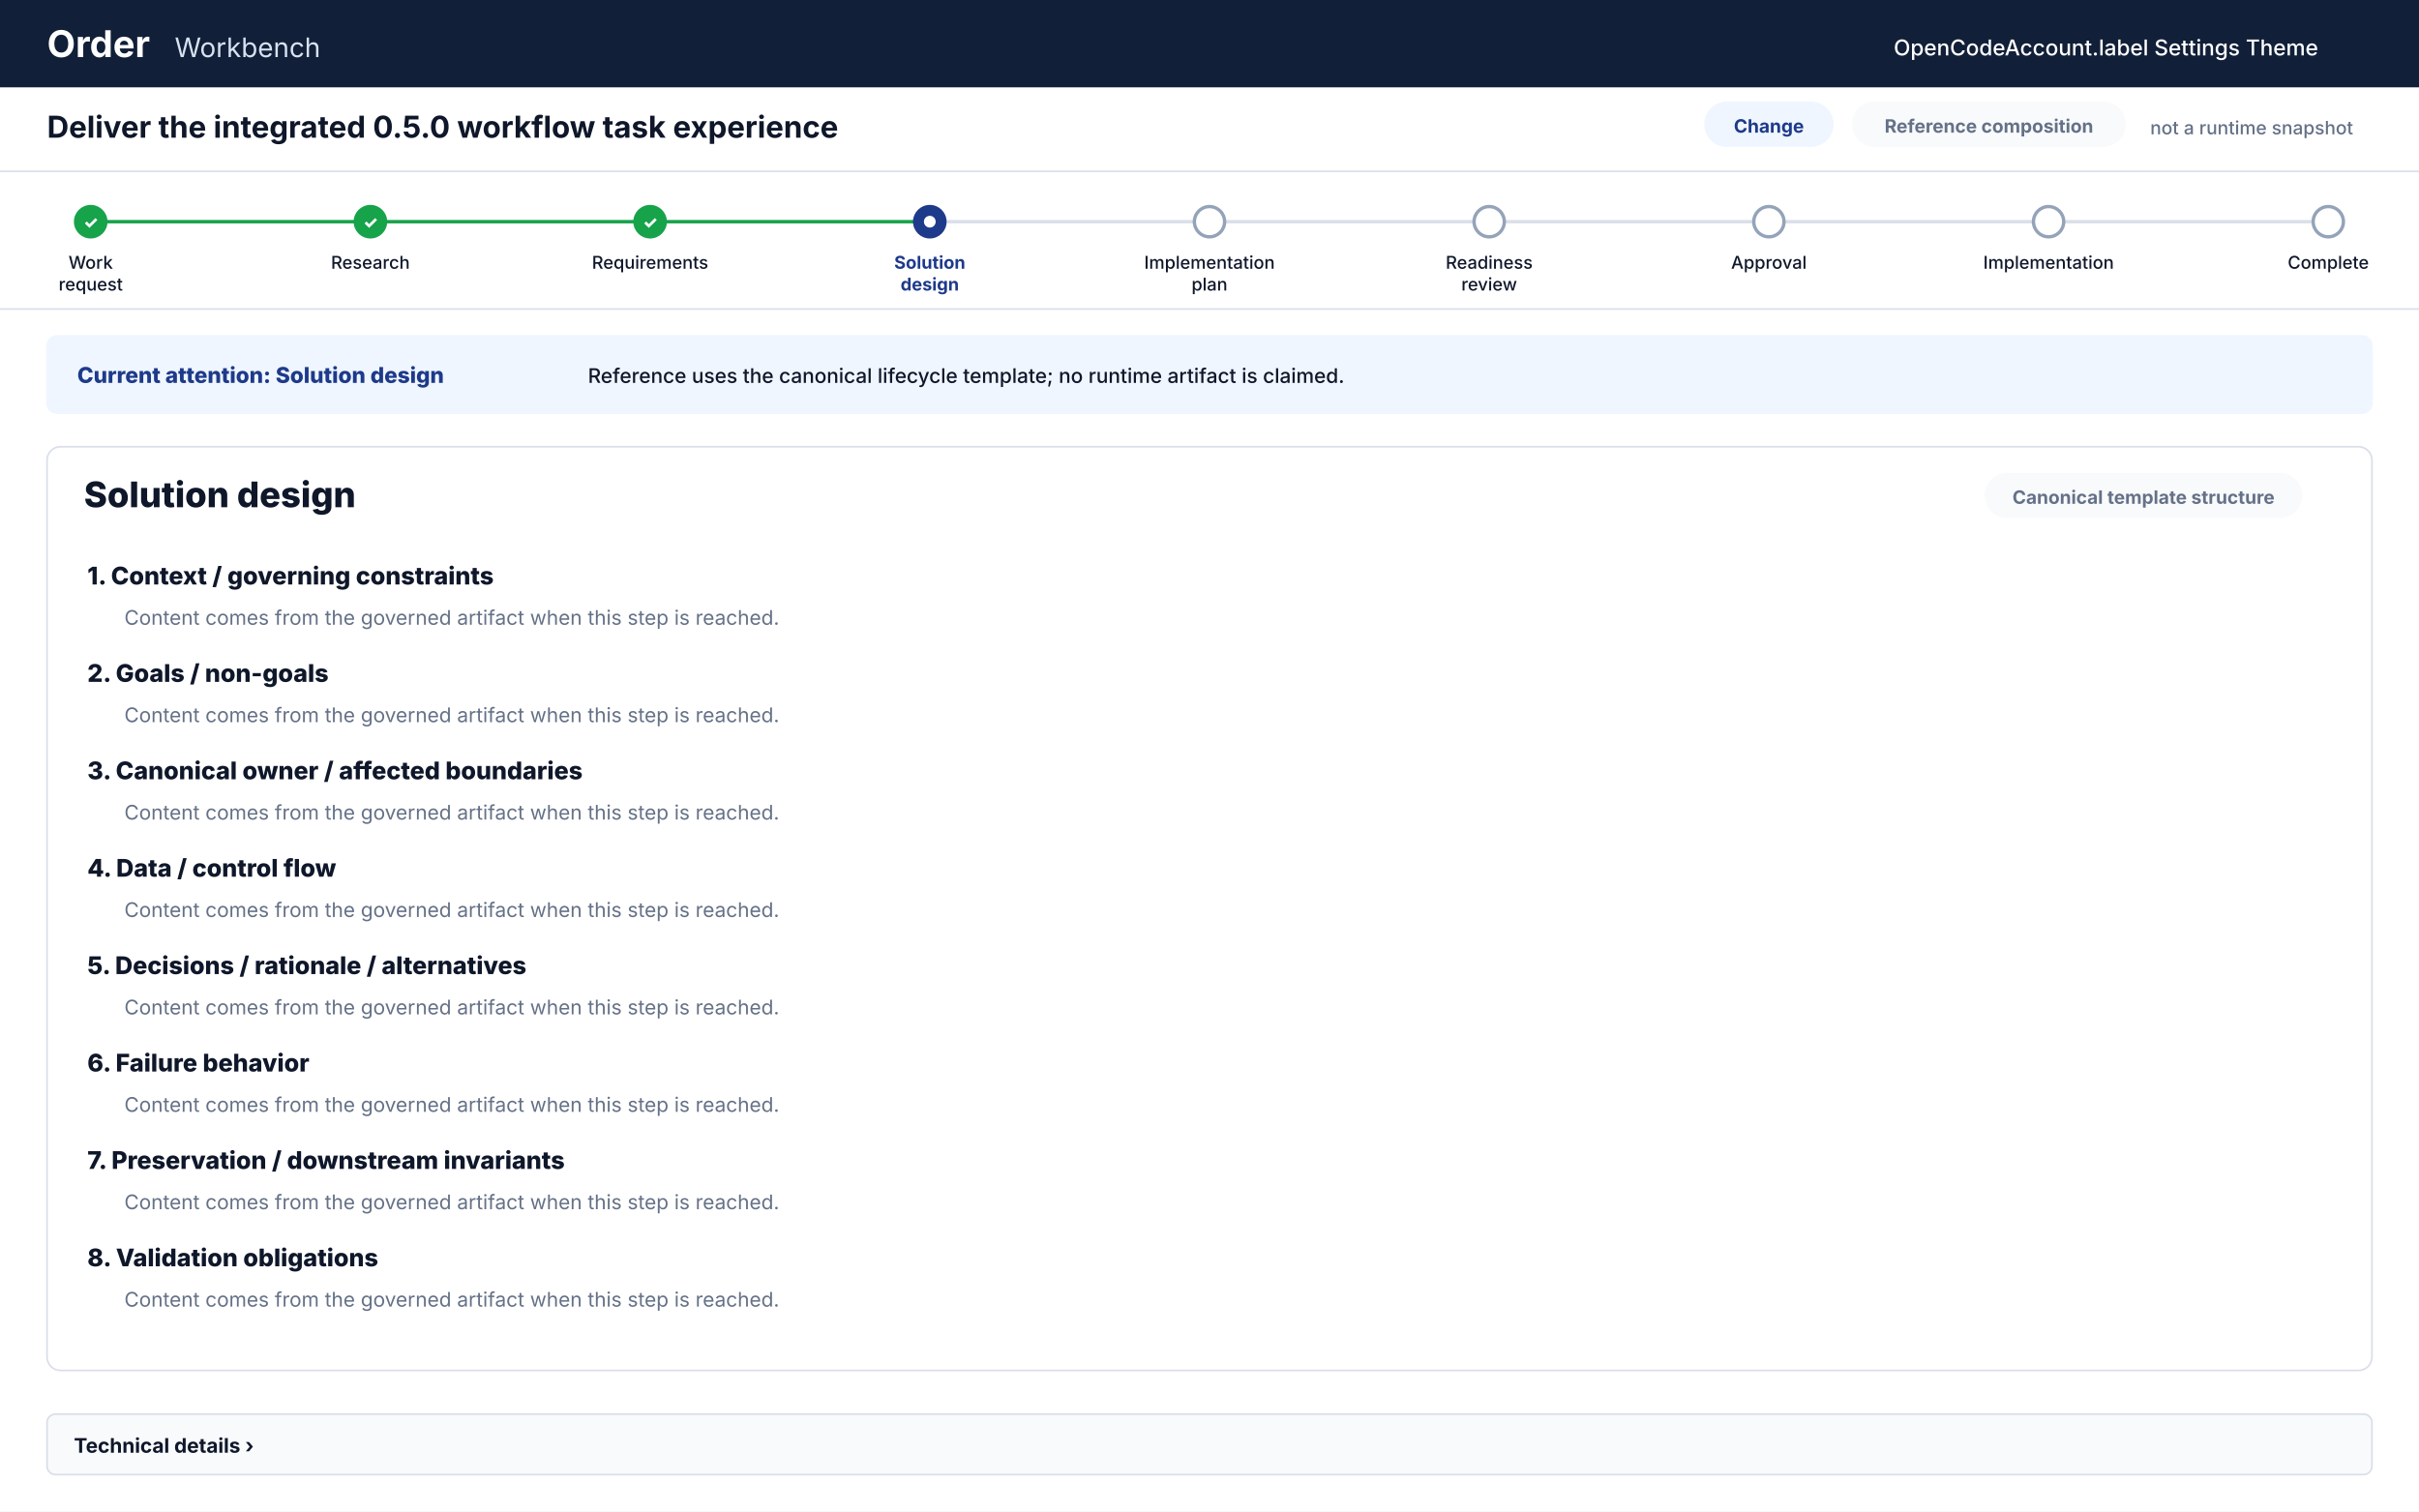
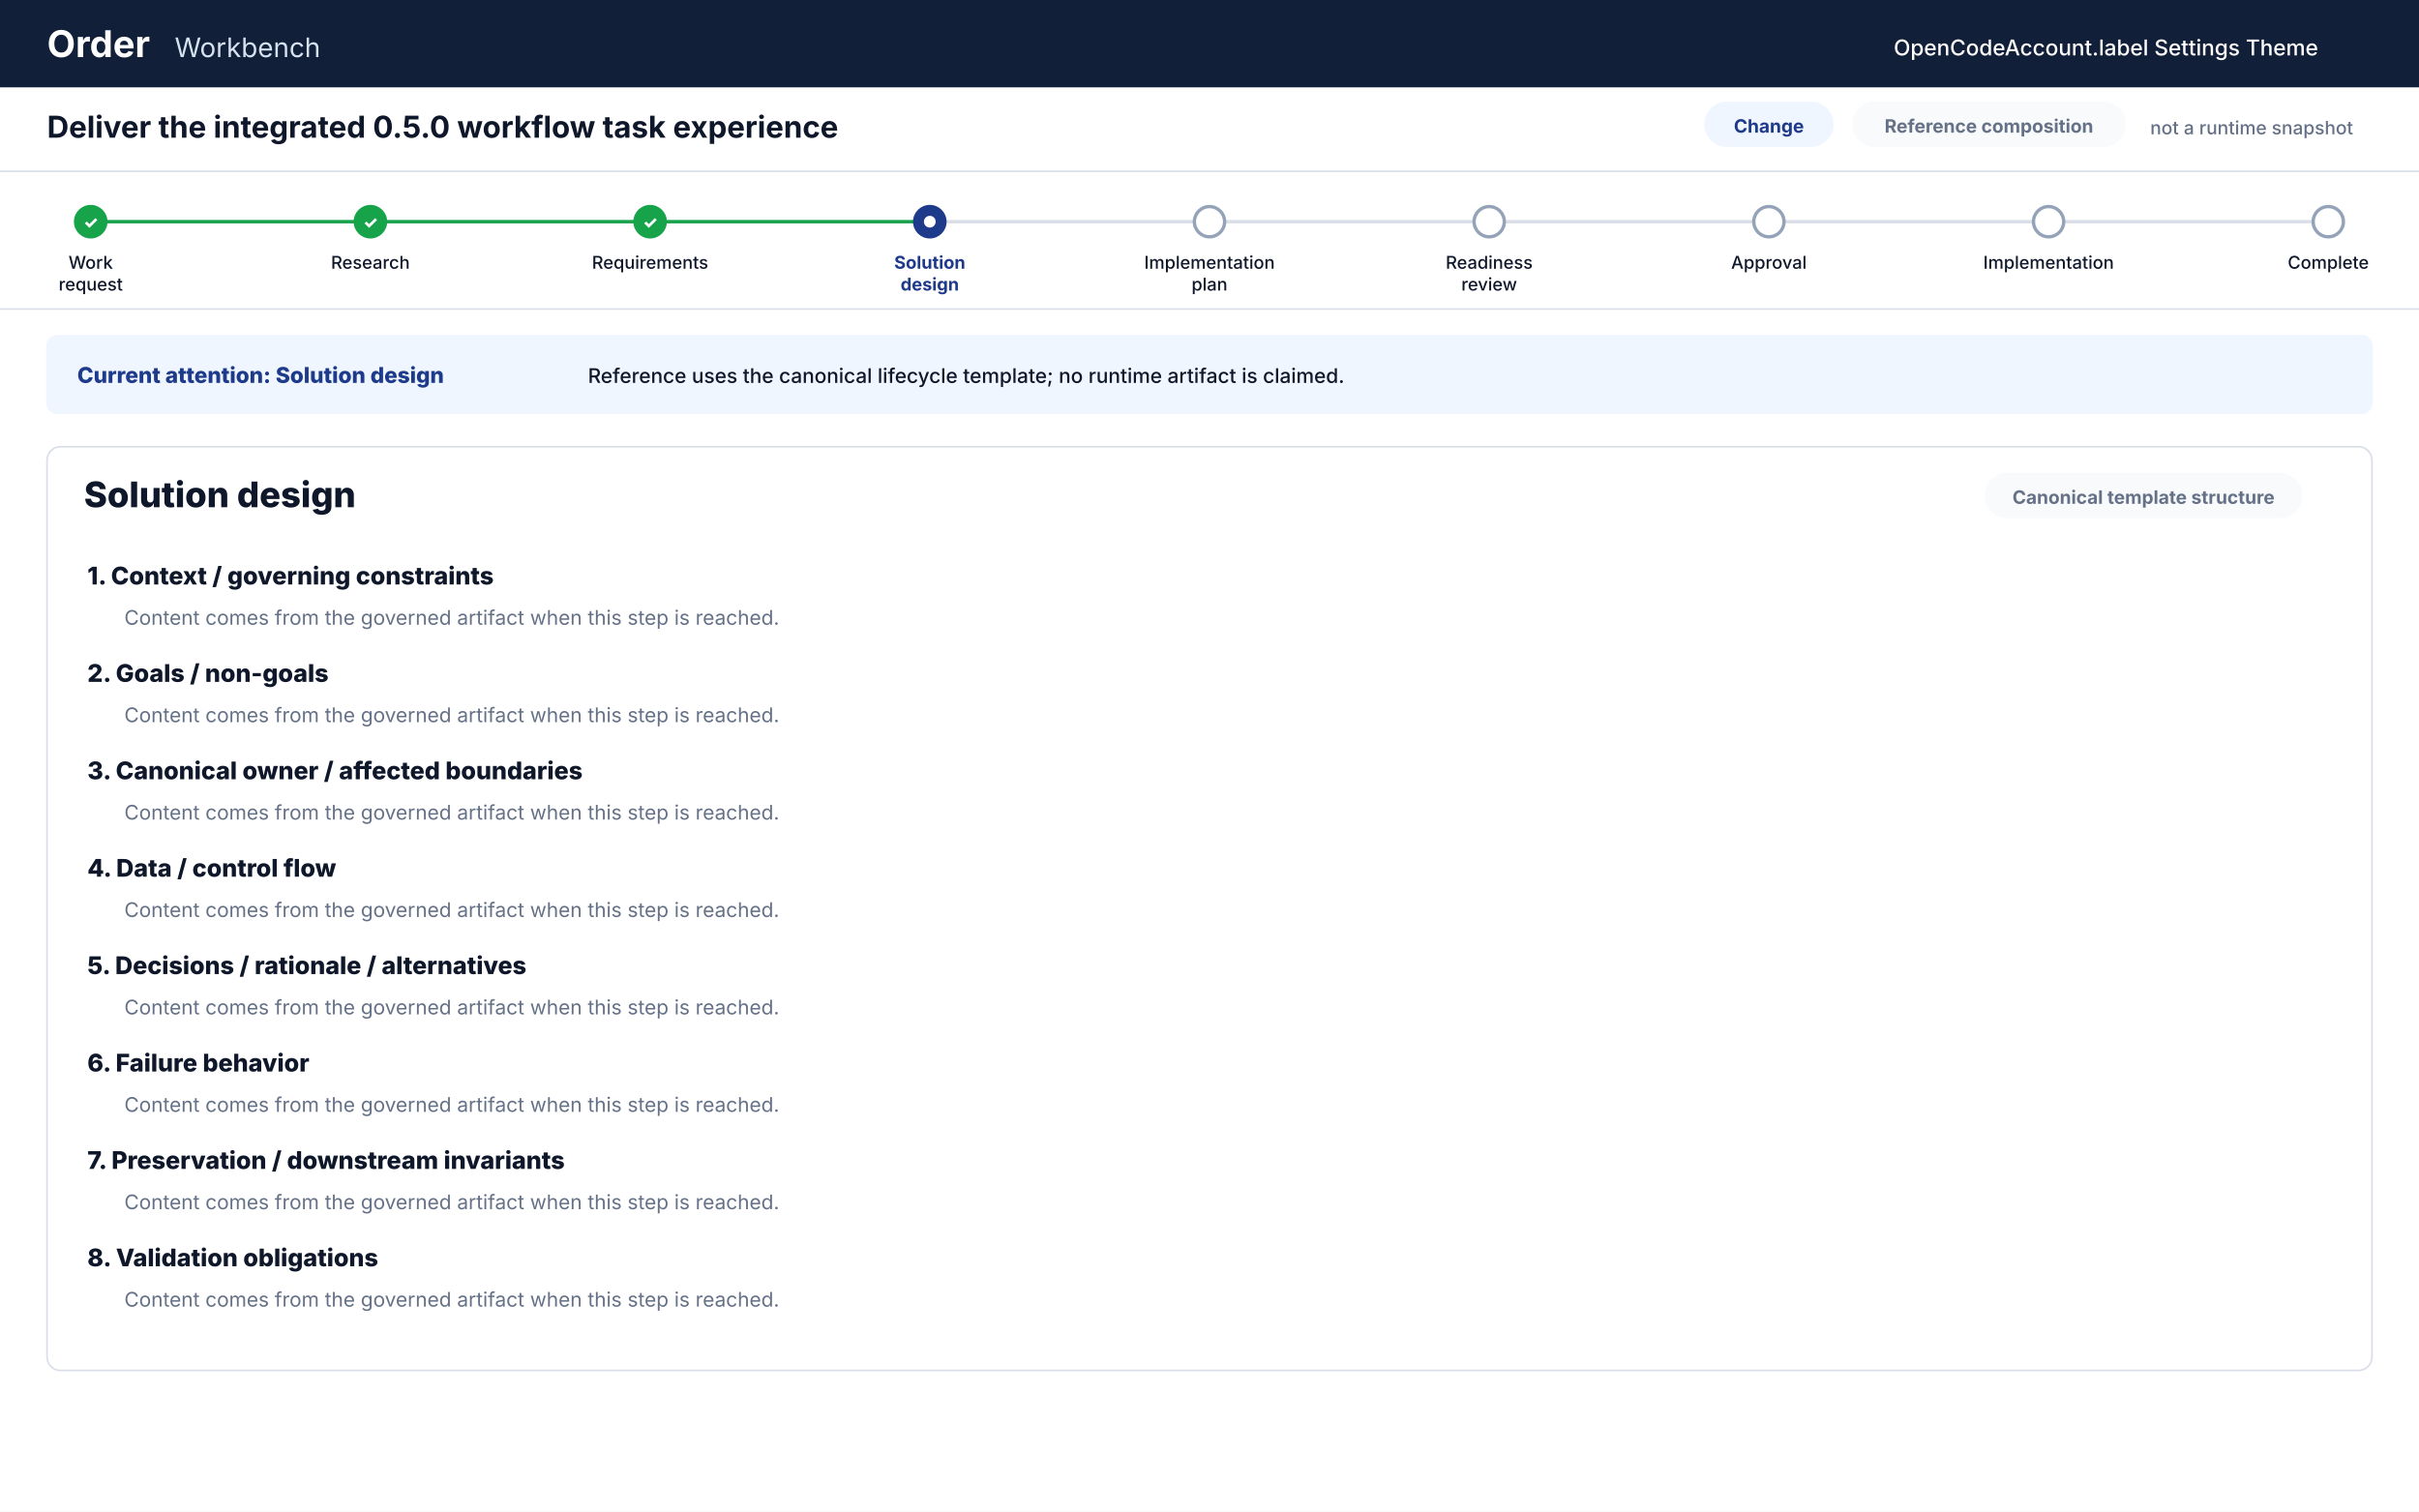
<svg xmlns="http://www.w3.org/2000/svg" width="1440" height="900" viewBox="0 0 1440 900">
  <rect width="1440" height="900" fill="#FFFFFF" />
  <rect width="1440" height="52" fill="#111F38" />
  <text x="28" y="34" font-family="ui-sans-serif,system-ui,-apple-system,Segoe UI,sans-serif" font-size="22" font-weight="700" fill="#fff" text-anchor="start">Order</text>
  <text x="104" y="34" font-family="ui-sans-serif,system-ui,-apple-system,Segoe UI,sans-serif" font-size="16" font-weight="400" fill="#D7E2F1" text-anchor="start">Workbench</text>
  <text x="1380" y="33" font-family="ui-sans-serif,system-ui,-apple-system,Segoe UI,sans-serif" font-size="13" font-weight="500" fill="#fff" text-anchor="end">OpenCodeAccount.label   Settings   Theme</text>
  <line x1="0" y1="102" x2="1440" y2="102" stroke="#D9DEE8" stroke-width="1" />
  <text x="28" y="82" font-family="ui-sans-serif,system-ui,-apple-system,Segoe UI,sans-serif" font-size="18" font-weight="700" fill="#0F172A" text-anchor="start">Deliver the integrated 0.5.0 workflow task experience</text>
  <rect x="1015" y="61" width="76" height="26" rx="13" fill="#EFF6FF" stroke="#EFF6FF" />
  <text x="1053" y="79" font-family="ui-sans-serif,system-ui,-apple-system,Segoe UI,sans-serif" font-size="11" font-weight="700" fill="#1E3A8A" text-anchor="middle">Change</text>
  <rect x="1103" y="61" width="162" height="26" rx="13" fill="#F8FAFC" stroke="#F8FAFC" />
  <text x="1184" y="79" font-family="ui-sans-serif,system-ui,-apple-system,Segoe UI,sans-serif" font-size="11" font-weight="700" fill="#657187" text-anchor="middle">Reference composition</text>
  <text x="1280" y="80" font-family="ui-sans-serif,system-ui,-apple-system,Segoe UI,sans-serif" font-size="11" font-weight="500" fill="#657187" text-anchor="start">not a runtime snapshot</text>
  <line x1="54" y1="132" x2="1386" y2="132" stroke="#D9DEE8" stroke-width="2" />
  <line x1="54" y1="132" x2="553.5" y2="132" stroke="#16A34A" stroke-width="2" />
  <circle cx="54" cy="132" r="9" fill="#16A34A" stroke="#16A34A" stroke-width="2" />
  <text x="54" y="136" font-family="ui-sans-serif,system-ui,-apple-system,Segoe UI,sans-serif" font-size="10" font-weight="800" fill="#fff" text-anchor="middle">✓</text>
  <text x="54" y="160" font-family="ui-sans-serif,system-ui,-apple-system,Segoe UI,sans-serif" font-size="10.5" font-weight="500" fill="#0F172A" text-anchor="middle">Work</text>
  <text x="54" y="173" font-family="ui-sans-serif,system-ui,-apple-system,Segoe UI,sans-serif" font-size="10.5" font-weight="500" fill="#0F172A" text-anchor="middle">request</text>
  <circle cx="220.5" cy="132" r="9" fill="#16A34A" stroke="#16A34A" stroke-width="2" />
  <text x="220.5" y="136" font-family="ui-sans-serif,system-ui,-apple-system,Segoe UI,sans-serif" font-size="10" font-weight="800" fill="#fff" text-anchor="middle">✓</text>
  <text x="220.5" y="160" font-family="ui-sans-serif,system-ui,-apple-system,Segoe UI,sans-serif" font-size="10.5" font-weight="500" fill="#0F172A" text-anchor="middle">Research</text>
  <circle cx="387" cy="132" r="9" fill="#16A34A" stroke="#16A34A" stroke-width="2" />
  <text x="387" y="136" font-family="ui-sans-serif,system-ui,-apple-system,Segoe UI,sans-serif" font-size="10" font-weight="800" fill="#fff" text-anchor="middle">✓</text>
  <text x="387" y="160" font-family="ui-sans-serif,system-ui,-apple-system,Segoe UI,sans-serif" font-size="10.5" font-weight="500" fill="#0F172A" text-anchor="middle">Requirements</text>
  <circle cx="553.5" cy="132" r="9" fill="#1E3A8A" stroke="#1E3A8A" stroke-width="2" />
  <circle cx="553.5" cy="132" r="3.5" fill="#fff" />
  <text x="553.5" y="160" font-family="ui-sans-serif,system-ui,-apple-system,Segoe UI,sans-serif" font-size="10.5" font-weight="700" fill="#1E3A8A" text-anchor="middle">Solution</text>
  <text x="553.5" y="173" font-family="ui-sans-serif,system-ui,-apple-system,Segoe UI,sans-serif" font-size="10.5" font-weight="700" fill="#1E3A8A" text-anchor="middle">design</text>
  <circle cx="720" cy="132" r="9" fill="#FFFFFF" stroke="#94A3B8" stroke-width="2" />
  <text x="720" y="160" font-family="ui-sans-serif,system-ui,-apple-system,Segoe UI,sans-serif" font-size="10.5" font-weight="500" fill="#0F172A" text-anchor="middle">Implementation</text>
  <text x="720" y="173" font-family="ui-sans-serif,system-ui,-apple-system,Segoe UI,sans-serif" font-size="10.5" font-weight="500" fill="#0F172A" text-anchor="middle">plan</text>
  <circle cx="886.5" cy="132" r="9" fill="#FFFFFF" stroke="#94A3B8" stroke-width="2" />
  <text x="886.5" y="160" font-family="ui-sans-serif,system-ui,-apple-system,Segoe UI,sans-serif" font-size="10.5" font-weight="500" fill="#0F172A" text-anchor="middle">Readiness</text>
  <text x="886.5" y="173" font-family="ui-sans-serif,system-ui,-apple-system,Segoe UI,sans-serif" font-size="10.5" font-weight="500" fill="#0F172A" text-anchor="middle">review</text>
  <circle cx="1053" cy="132" r="9" fill="#FFFFFF" stroke="#94A3B8" stroke-width="2" />
  <text x="1053" y="160" font-family="ui-sans-serif,system-ui,-apple-system,Segoe UI,sans-serif" font-size="10.5" font-weight="500" fill="#0F172A" text-anchor="middle">Approval</text>
  <circle cx="1219.5" cy="132" r="9" fill="#FFFFFF" stroke="#94A3B8" stroke-width="2" />
  <text x="1219.5" y="160" font-family="ui-sans-serif,system-ui,-apple-system,Segoe UI,sans-serif" font-size="10.5" font-weight="500" fill="#0F172A" text-anchor="middle">Implementation</text>
  <circle cx="1386" cy="132" r="9" fill="#FFFFFF" stroke="#94A3B8" stroke-width="2" />
  <text x="1386" y="160" font-family="ui-sans-serif,system-ui,-apple-system,Segoe UI,sans-serif" font-size="10.5" font-weight="500" fill="#0F172A" text-anchor="middle">Complete</text>
  <line x1="0" y1="184" x2="1440" y2="184" stroke="#D9DEE8" stroke-width="1" />
  <rect x="28" y="200" width="1384" height="46" rx="6" fill="#EFF6FF" stroke="#EFF6FF" />
  <text x="46" y="228" font-family="ui-sans-serif,system-ui,-apple-system,Segoe UI,sans-serif" font-size="13" font-weight="800" fill="#1E3A8A" text-anchor="start">Current attention: Solution design</text>
  <text x="350" y="228" font-family="ui-sans-serif,system-ui,-apple-system,Segoe UI,sans-serif" font-size="12" font-weight="500" fill="#0F172A" text-anchor="start">Reference uses the canonical lifecycle template; no runtime artifact is claimed.</text>
  <rect x="28" y="266" width="1384" height="550" rx="8" fill="#FFFFFF" stroke="#D9DEE8" />
  <text x="50" y="302" font-family="ui-sans-serif,system-ui,-apple-system,Segoe UI,sans-serif" font-size="21" font-weight="800" fill="#0F172A" text-anchor="start">Solution design</text>
  <rect x="1182" y="282" width="188" height="26" rx="13" fill="#F8FAFC" stroke="#F8FAFC" />
  <text x="1276" y="300" font-family="ui-sans-serif,system-ui,-apple-system,Segoe UI,sans-serif" font-size="11" font-weight="700" fill="#657187" text-anchor="middle">Canonical template structure</text>
  <text x="52" y="348" font-family="ui-sans-serif,system-ui,-apple-system,Segoe UI,sans-serif" font-size="14.5" font-weight="800" fill="#0F172A" text-anchor="start">1. Context / governing constraints</text>
  <text x="74" y="372" font-family="ui-sans-serif,system-ui,-apple-system,Segoe UI,sans-serif" font-size="12" font-weight="400" fill="#657187" text-anchor="start">Content comes from the governed artifact when this step is reached.</text>
  <text x="52" y="406" font-family="ui-sans-serif,system-ui,-apple-system,Segoe UI,sans-serif" font-size="14.5" font-weight="800" fill="#0F172A" text-anchor="start">2. Goals / non-goals</text>
  <text x="74" y="430" font-family="ui-sans-serif,system-ui,-apple-system,Segoe UI,sans-serif" font-size="12" font-weight="400" fill="#657187" text-anchor="start">Content comes from the governed artifact when this step is reached.</text>
  <text x="52" y="464" font-family="ui-sans-serif,system-ui,-apple-system,Segoe UI,sans-serif" font-size="14.5" font-weight="800" fill="#0F172A" text-anchor="start">3. Canonical owner / affected boundaries</text>
  <text x="74" y="488" font-family="ui-sans-serif,system-ui,-apple-system,Segoe UI,sans-serif" font-size="12" font-weight="400" fill="#657187" text-anchor="start">Content comes from the governed artifact when this step is reached.</text>
  <text x="52" y="522" font-family="ui-sans-serif,system-ui,-apple-system,Segoe UI,sans-serif" font-size="14.5" font-weight="800" fill="#0F172A" text-anchor="start">4. Data / control flow</text>
  <text x="74" y="546" font-family="ui-sans-serif,system-ui,-apple-system,Segoe UI,sans-serif" font-size="12" font-weight="400" fill="#657187" text-anchor="start">Content comes from the governed artifact when this step is reached.</text>
  <text x="52" y="580" font-family="ui-sans-serif,system-ui,-apple-system,Segoe UI,sans-serif" font-size="14.5" font-weight="800" fill="#0F172A" text-anchor="start">5. Decisions / rationale / alternatives</text>
  <text x="74" y="604" font-family="ui-sans-serif,system-ui,-apple-system,Segoe UI,sans-serif" font-size="12" font-weight="400" fill="#657187" text-anchor="start">Content comes from the governed artifact when this step is reached.</text>
  <text x="52" y="638" font-family="ui-sans-serif,system-ui,-apple-system,Segoe UI,sans-serif" font-size="14.5" font-weight="800" fill="#0F172A" text-anchor="start">6. Failure behavior</text>
  <text x="74" y="662" font-family="ui-sans-serif,system-ui,-apple-system,Segoe UI,sans-serif" font-size="12" font-weight="400" fill="#657187" text-anchor="start">Content comes from the governed artifact when this step is reached.</text>
  <text x="52" y="696" font-family="ui-sans-serif,system-ui,-apple-system,Segoe UI,sans-serif" font-size="14.5" font-weight="800" fill="#0F172A" text-anchor="start">7. Preservation / downstream invariants</text>
  <text x="74" y="720" font-family="ui-sans-serif,system-ui,-apple-system,Segoe UI,sans-serif" font-size="12" font-weight="400" fill="#657187" text-anchor="start">Content comes from the governed artifact when this step is reached.</text>
  <text x="52" y="754" font-family="ui-sans-serif,system-ui,-apple-system,Segoe UI,sans-serif" font-size="14.5" font-weight="800" fill="#0F172A" text-anchor="start">8. Validation obligations</text>
  <text x="74" y="778" font-family="ui-sans-serif,system-ui,-apple-system,Segoe UI,sans-serif" font-size="12" font-weight="400" fill="#657187" text-anchor="start">Content comes from the governed artifact when this step is reached.</text>
-   <rect x="28" y="842" width="1384" height="36" rx="5" fill="#F8FAFC" stroke="#D9DEE8" />
-   <text x="44" y="865" font-family="ui-sans-serif,system-ui,-apple-system,Segoe UI,sans-serif" font-size="12" font-weight="700" fill="#0F172A" text-anchor="start">Technical details  ›</text>
</svg>
